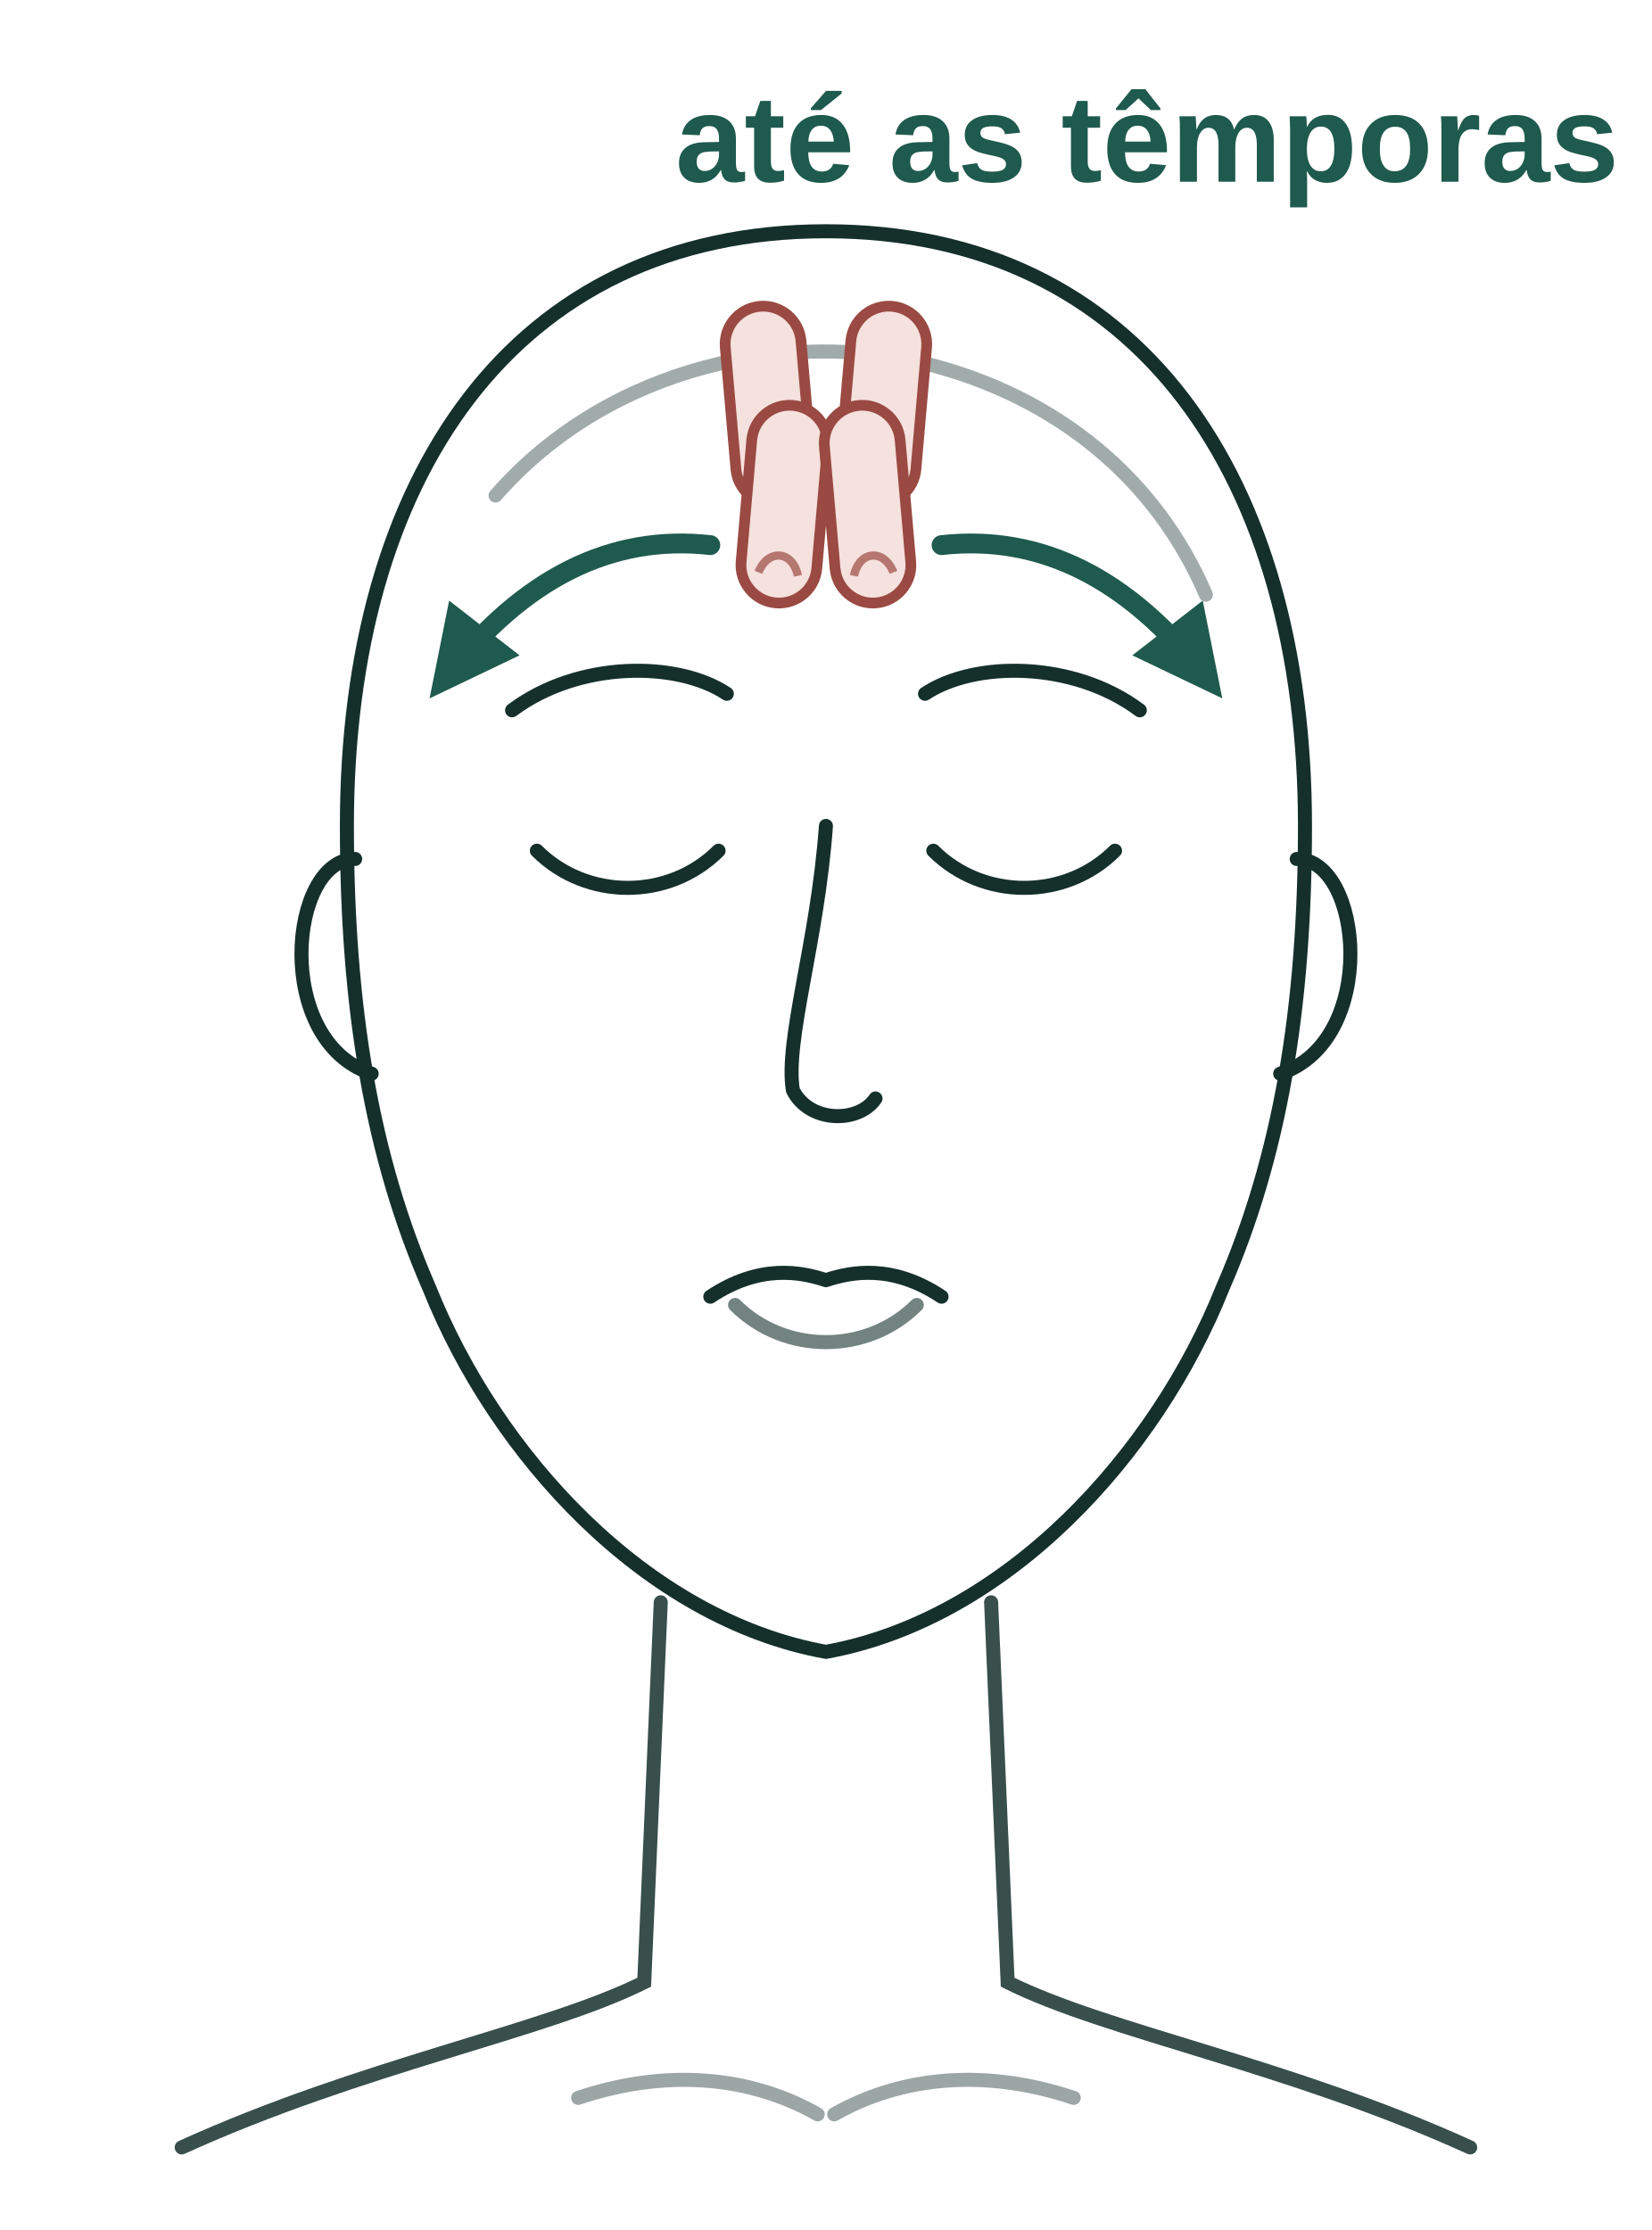
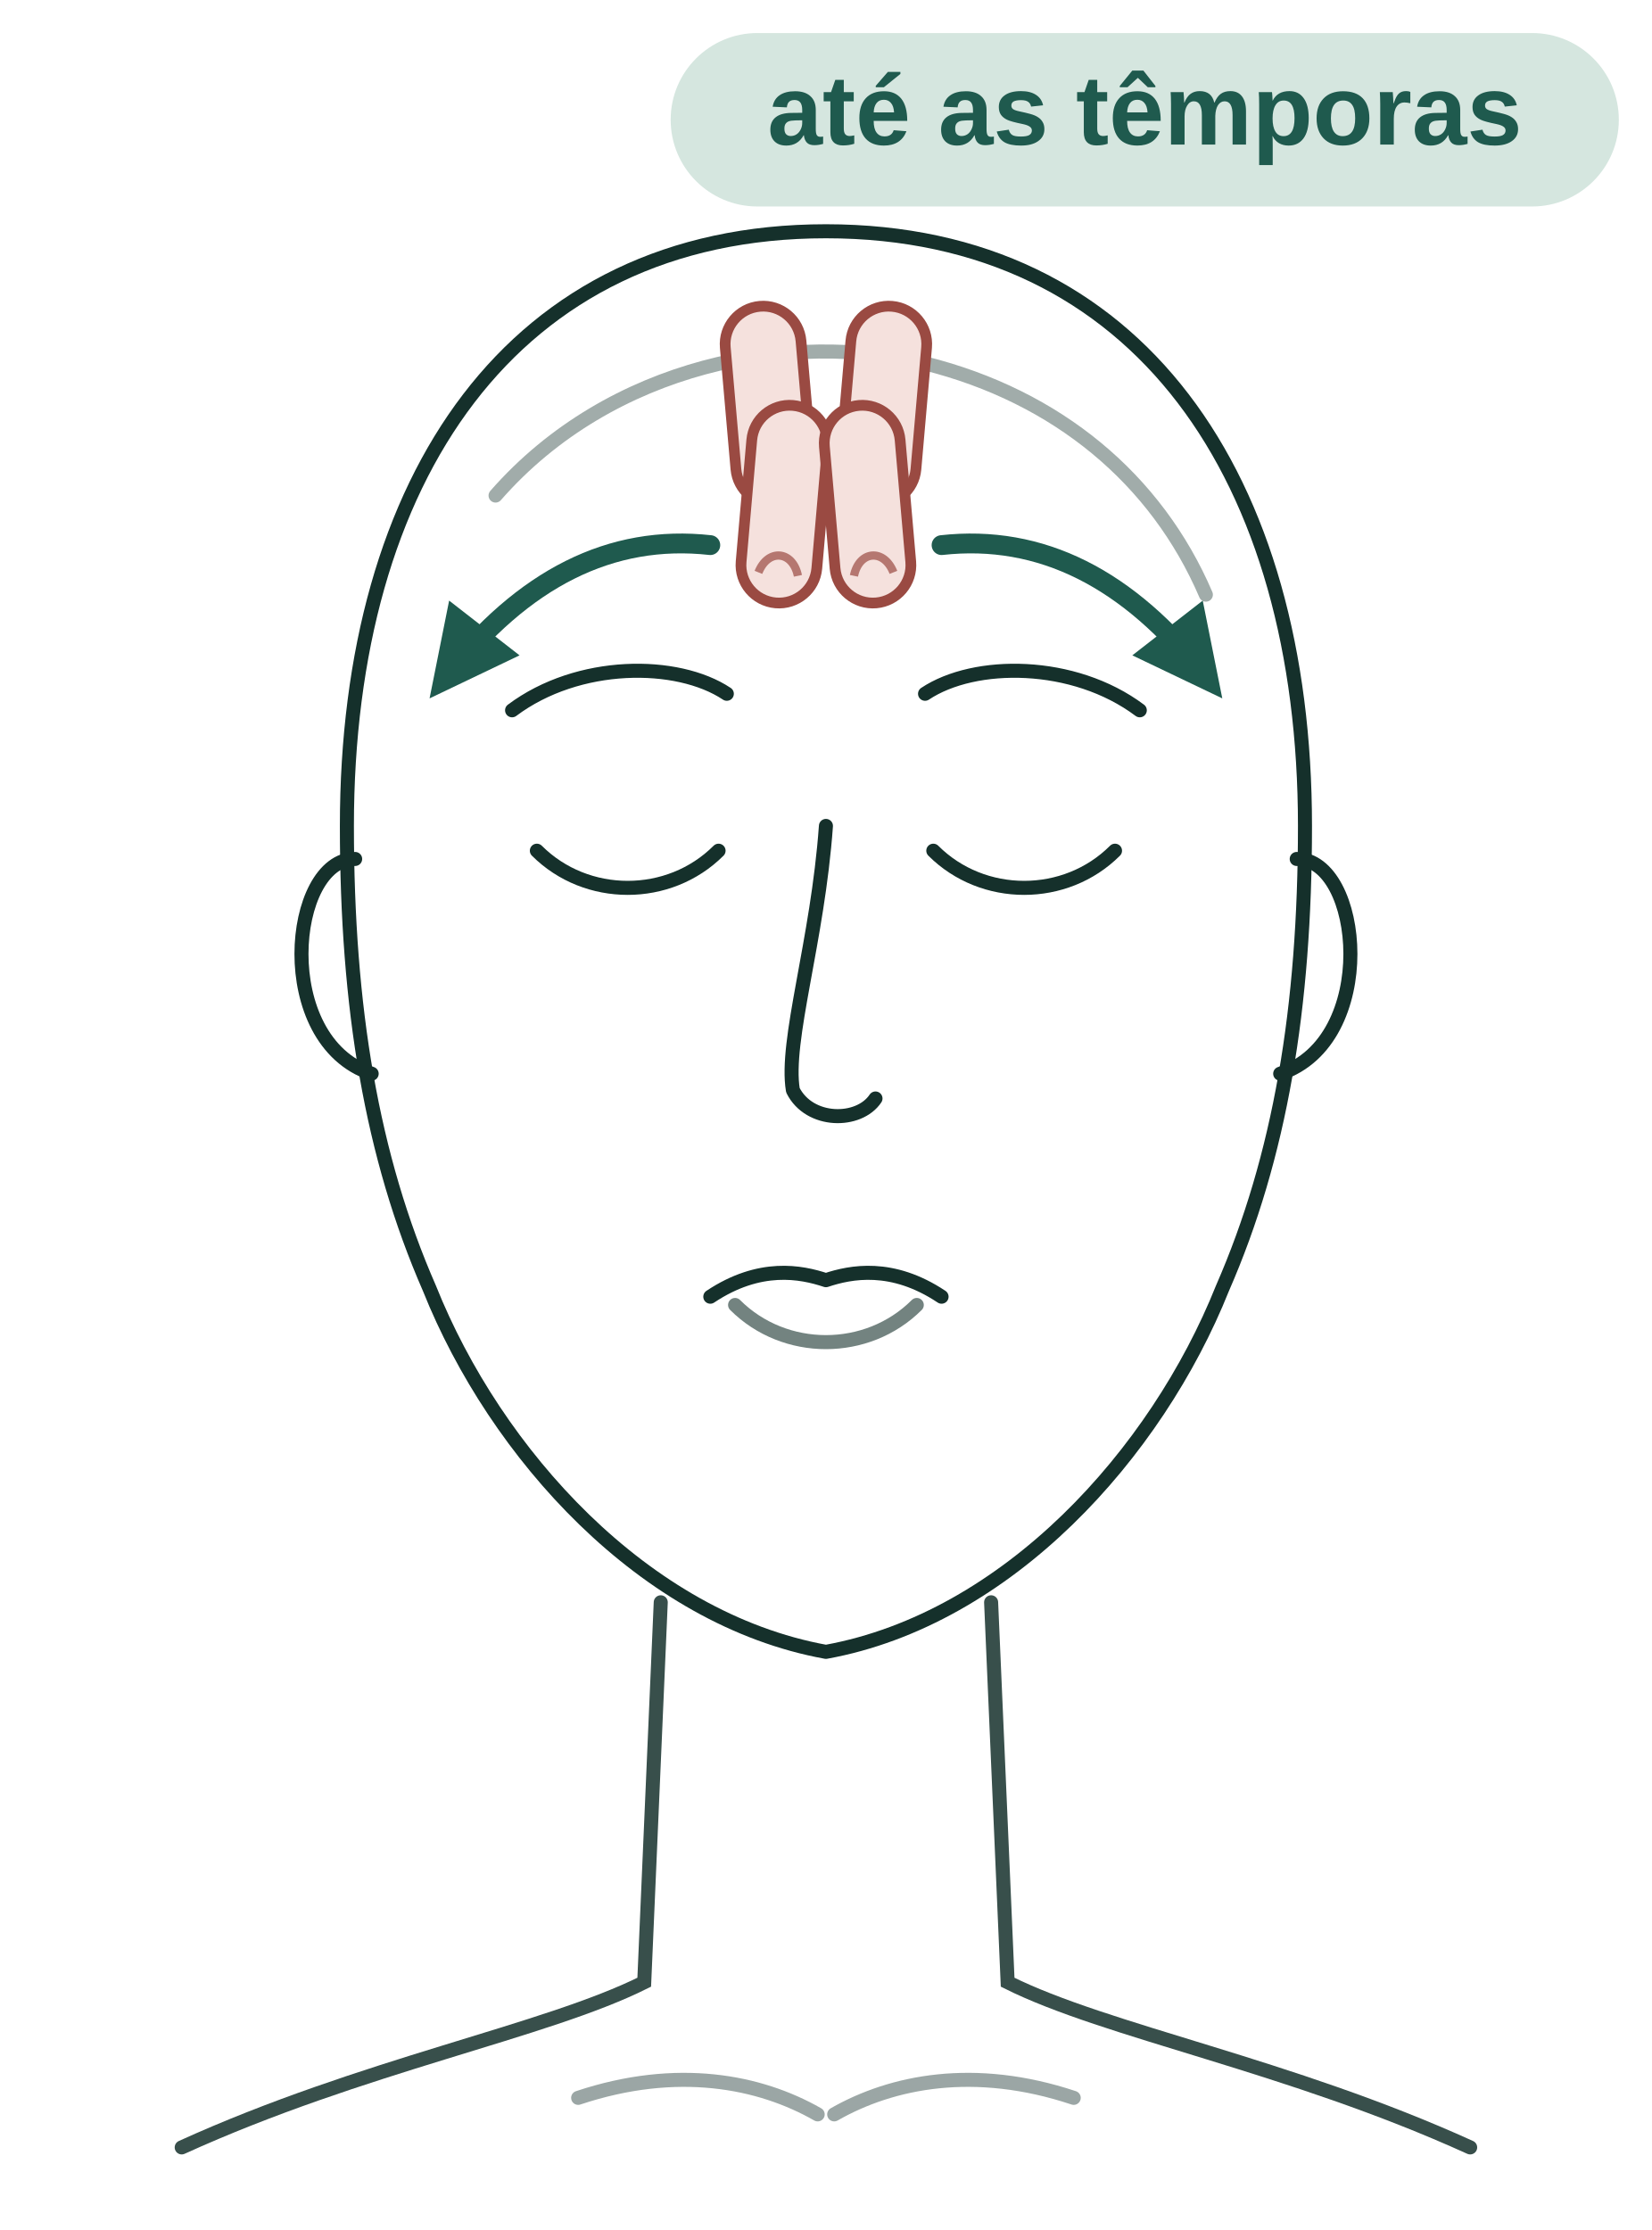
<svg xmlns="http://www.w3.org/2000/svg" viewBox="0 0 200 270" role="img" aria-label="Desenho: Testa">
  <defs>
    <marker id="fz-seta" viewBox="0 0 10 10" refX="7" refY="5" markerWidth="4.5" markerHeight="4.5" orient="auto">
      <path d="M0 0 L10 5 L0 10 Z" fill="var(--jade, #1f5a4e)" />
    </marker>
    <marker id="fz-seta-i" viewBox="0 0 10 10" refX="3" refY="5" markerWidth="4.5" markerHeight="4.5" orient="auto">
      <path d="M10 0 L0 5 L10 10 Z" fill="var(--jade, #1f5a4e)" />
    </marker>
  </defs>
  <g fill="none" stroke="var(--ink, #15302b)" stroke-width="1.7" stroke-linecap="round" opacity="0.85">
    <path d="M80 194 L78 240 C66 246 44 250 22 260" />
    <path d="M120 194 L122 240 C134 246 156 250 178 260" />
    <path d="M70 254 C82 250 92 252 99 256" opacity="0.5" />
    <path d="M130 254 C118 250 108 252 101 256" opacity="0.5" />
  </g>
  <g>
    <g fill="none" stroke="var(--ink, #15302b)" stroke-width="1.7" stroke-linecap="round" stroke-linejoin="round">
      <path d="M100 28 C62 28 42 58 42 100 C42 122 45 140 52 156 C60 176 78 196 100 200 C122 196 140 176 148 156 C155 140 158 122 158 100 C158 58 138 28 100 28 Z" />
      <path d="M43 104 C35 104 33 126 45 130" />
      <path d="M157 104 C165 104 167 126 155 130" />
      <path d="M60 60 C74 44 96 40 112 44 C128 48 140 58 146 72" opacity="0.4" />
      <path d="M100 100 C99 114 95 126 96 132 C98 136 104 136 106 133" />
      <path d="M62 86 C70 80 82 80 88 84" />
      <path d="M112 84 C118 80 130 80 138 86" />
      <path d="M65 103 C71 109 81 109 87 103" />
      <path d="M113 103 C119 109 129 109 135 103" />
      <path d="M86 157 C92 153 97 154 100 155 C103 154 108 153 114 157" />
      <path d="M89 158 C95 164 105 164 111 158" opacity="0.6" />
    </g>
    <g transform="translate(94 60) rotate(175)">
      <rect x="-4.6" y="-1" width="9.2" height="24" rx="4.6" fill="var(--quartz-soft, #f5e1dd)" stroke="var(--rose-ink, #9a4a42)" stroke-width="1.3" />
      <path d="M-2.4 2.5 C-1.5 5.5 1.5 5.5 2.4 2.5" stroke="var(--rose-ink, #9a4a42)" stroke-width="1" fill="none" opacity="0.7" />
    </g>
    <g transform="translate(94 72) rotate(185)">
      <rect x="-4.6" y="-1" width="9.2" height="24" rx="4.6" fill="var(--quartz-soft, #f5e1dd)" stroke="var(--rose-ink, #9a4a42)" stroke-width="1.3" />
      <path d="M-2.4 2.5 C-1.5 5.5 1.5 5.5 2.4 2.5" stroke="var(--rose-ink, #9a4a42)" stroke-width="1" fill="none" opacity="0.7" />
    </g>
    <g transform="translate(106 60) rotate(-175)">
      <rect x="-4.6" y="-1" width="9.2" height="24" rx="4.6" fill="var(--quartz-soft, #f5e1dd)" stroke="var(--rose-ink, #9a4a42)" stroke-width="1.3" />
      <path d="M-2.4 2.5 C-1.5 5.5 1.5 5.5 2.4 2.5" stroke="var(--rose-ink, #9a4a42)" stroke-width="1" fill="none" opacity="0.7" />
    </g>
    <g transform="translate(106 72) rotate(-185)">
      <rect x="-4.6" y="-1" width="9.2" height="24" rx="4.6" fill="var(--quartz-soft, #f5e1dd)" stroke="var(--rose-ink, #9a4a42)" stroke-width="1.3" />
      <path d="M-2.4 2.5 C-1.5 5.5 1.5 5.5 2.4 2.5" stroke="var(--rose-ink, #9a4a42)" stroke-width="1" fill="none" opacity="0.7" />
    </g>
    <path d="M86 66 Q68 64 54 82" fill="none" stroke="var(--jade, #1f5a4e)" stroke-width="2.4" stroke-linecap="round" marker-end="url(#fz-seta)" />
    <path d="M114 66 Q132 64 146 82" fill="none" stroke="var(--jade, #1f5a4e)" stroke-width="2.4" stroke-linecap="round" marker-end="url(#fz-seta)" />
  </g>
-   <text x="196" y="22" text-anchor="end" font-family="Manrope, Arial, sans-serif" font-size="15" font-weight="700" fill="var(--jade, #1f5a4e)">até as têmporas</text>
+   <g>
+     <rect x="81.2" y="4" width="114.8" height="21" rx="10.5" fill="var(--jade-soft, #d5e6df)" />
+     <text x="138.6" y="17.5" text-anchor="middle" font-family="Manrope, Arial, sans-serif" font-size="12" font-weight="700" fill="var(--jade, #1f5a4e)">até as têmporas</text>
+   </g>
</svg>
